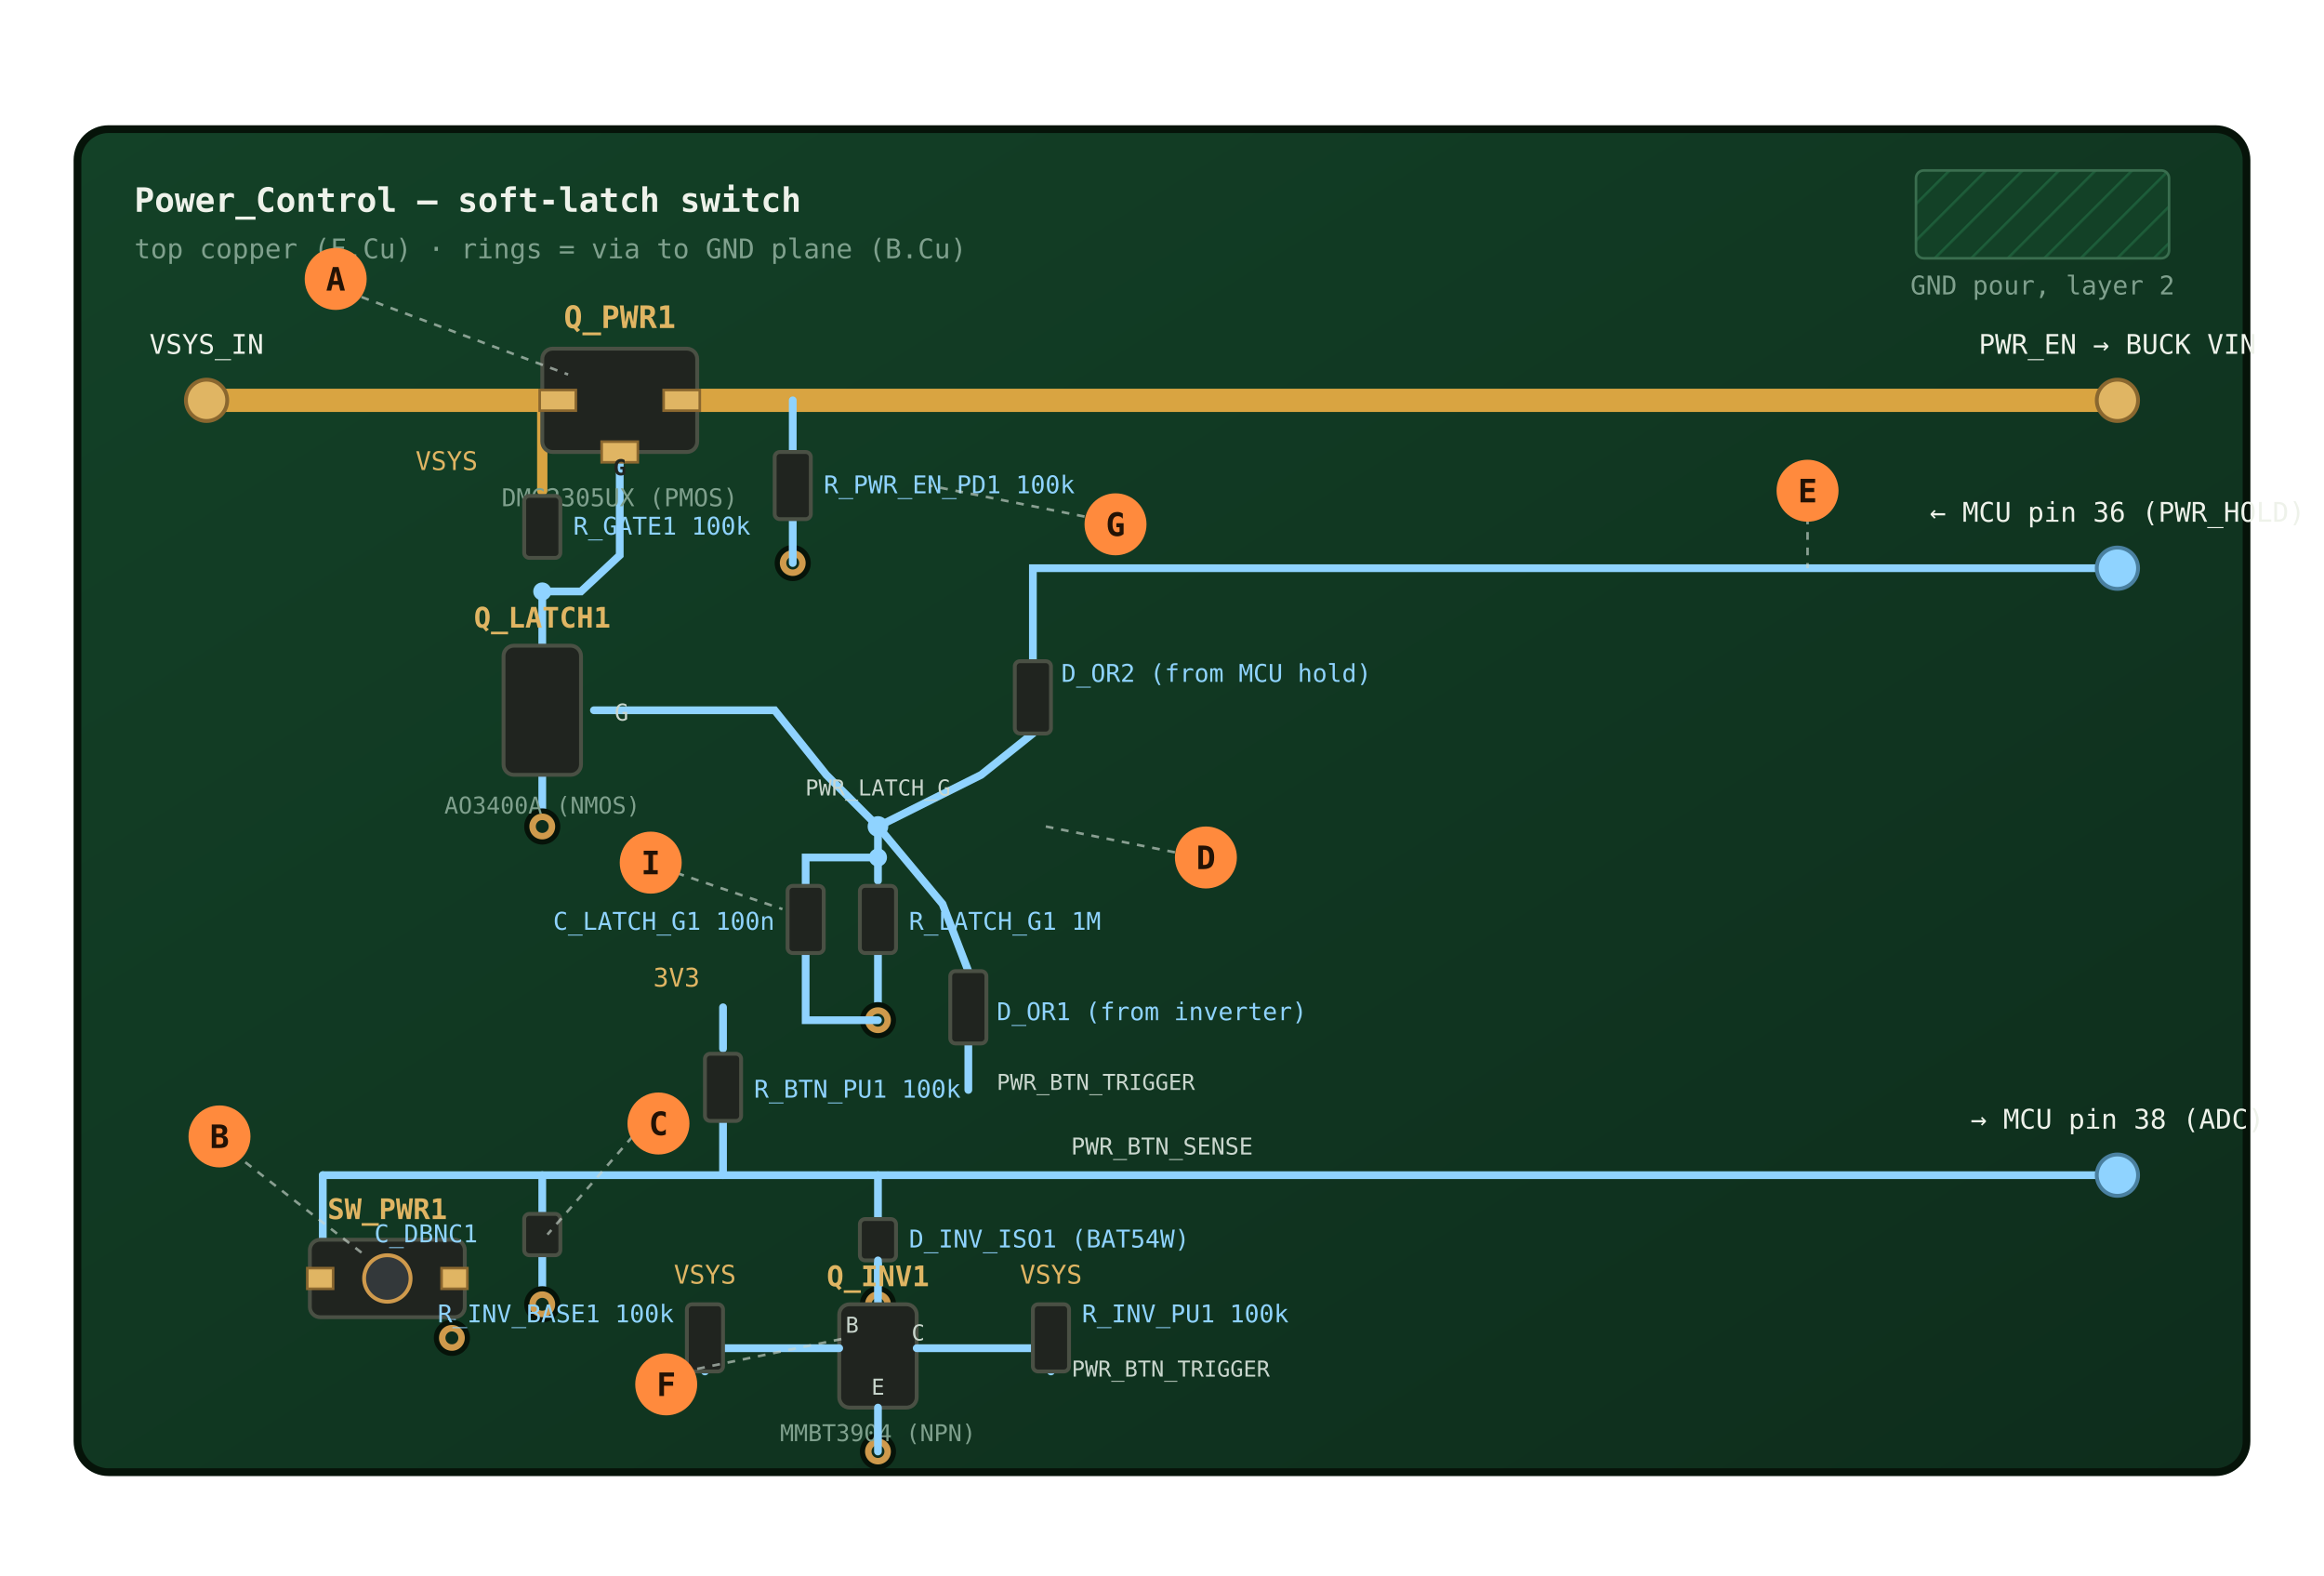
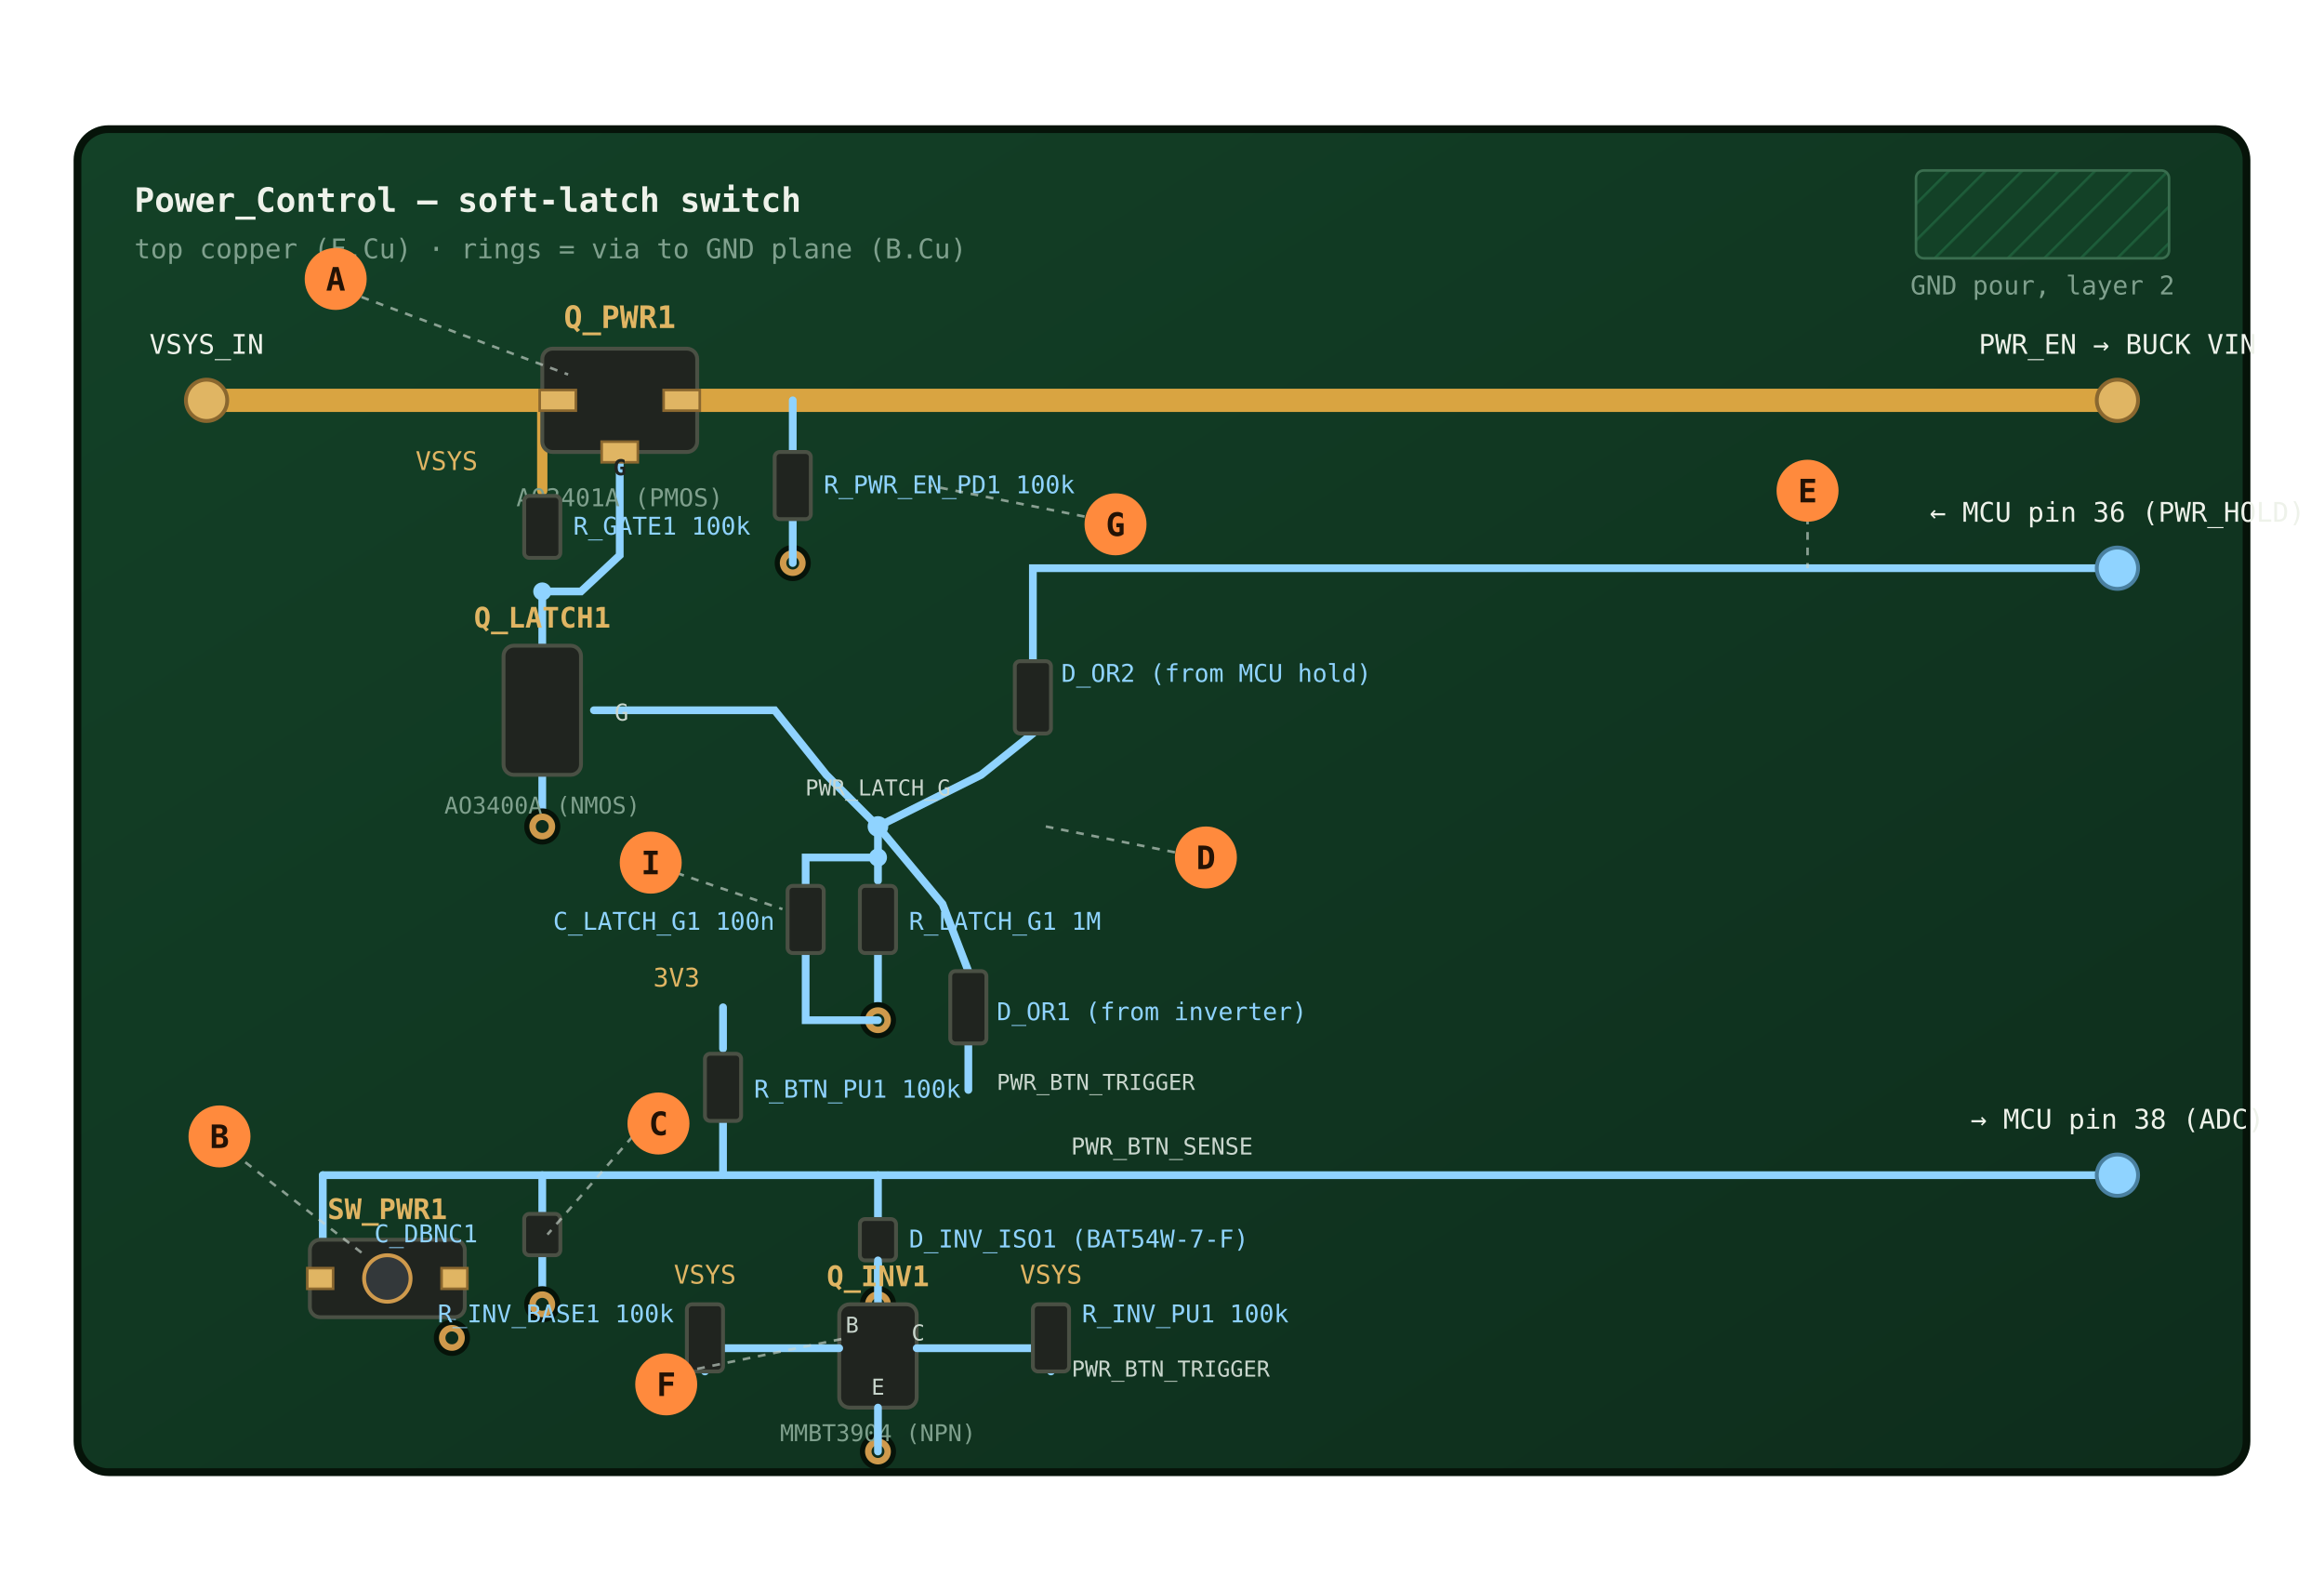
<svg xmlns="http://www.w3.org/2000/svg" width="900" height="610" viewBox="0 0 900 610" role="img" aria-label="Top-down PCB floorplan for the soft-latch power switch, showing VSYS entering the PMOS source and exiting the drain as PWR_EN in one straight lane across the top, the NMOS latch and diode-OR logic clustered in a compact low-current block beneath it, and the physical power button placed near the board edge with its debounce capacitor right at its pins.">
  <defs>
    <linearGradient id="boardGrad" x1="0" y1="0" x2="1" y2="1">
      <stop offset="0" stop-color="#134127" />
      <stop offset="1" stop-color="#0e2d1c" />
    </linearGradient>
    <pattern id="gndhatch" width="10" height="10" patternTransform="rotate(45)" patternUnits="userSpaceOnUse">
      <rect width="10" height="10" fill="#134127" />
      <line x1="0" y1="0" x2="0" y2="10" stroke="#1d5c39" stroke-width="2" />
    </pattern>
  </defs>
  <rect x="30" y="50" width="840" height="520" rx="12" fill="url(#boardGrad)" stroke="#061309" stroke-width="3" />
  <text x="52" y="82" font-family="JetBrains Mono, monospace" font-size="13" fill="#eef2ea" font-weight="600">Power_Control — soft-latch switch</text>
  <text x="52" y="100" font-family="JetBrains Mono, monospace" font-size="10.5" fill="#7fa08d">top copper (F.Cu) · rings = via to GND plane (B.Cu)</text>
  <rect x="742" y="66" width="98" height="34" rx="3" fill="url(#gndhatch)" stroke="#3a6e4f" stroke-width="1" />
  <text x="791" y="114" text-anchor="middle" font-family="JetBrains Mono, monospace" font-size="10" fill="#7fa08d">GND pour, layer 2</text>
  <path d="M80,155 L216,155" fill="none" stroke="#d9a441" stroke-width="9" stroke-linecap="round" />
  <path d="M264,155 L820,155" fill="none" stroke="#d9a441" stroke-width="9" stroke-linecap="round" />
  <path d="M210,155 L210,190" fill="none" stroke="#d9a441" stroke-width="4" stroke-linecap="round" />
  <path d="M210,229 L210,255" fill="none" stroke="#8fd3ff" stroke-width="3" stroke-linecap="round" />
  <path d="M240,175 L240,215 L225,229 L210,229" fill="none" stroke="#8fd3ff" stroke-width="3" stroke-linecap="round" />
  <circle cx="210" cy="229" r="3.5" fill="#8fd3ff" />
  <path d="M210,295 L210,320" fill="none" stroke="#8fd3ff" stroke-width="3" stroke-linecap="round" />
  <path d="M230,275 L300,275 L320,300 L340,320" fill="none" stroke="#8fd3ff" stroke-width="3" stroke-linecap="round" />
  <circle cx="340" cy="320" r="4" fill="#8fd3ff" />
  <path d="M340,320 L340,341" fill="none" stroke="#8fd3ff" stroke-width="3" stroke-linecap="round" />
  <path d="M340,369 L340,395" fill="none" stroke="#8fd3ff" stroke-width="3" stroke-linecap="round" />
  <path d="M375,376 L365,350 L340,320" fill="none" stroke="#8fd3ff" stroke-width="3" stroke-linecap="round" />
  <path d="M375,404 L375,422" fill="none" stroke="#8fd3ff" stroke-width="3" stroke-linecap="round" />
  <path d="M400,284 L380,300 L340,320" fill="none" stroke="#8fd3ff" stroke-width="3" stroke-linecap="round" />
  <path d="M400,256 L400,220 L820,220" fill="none" stroke="#8fd3ff" stroke-width="3" stroke-linecap="round" />
  <path d="M125,455 L820,455" fill="none" stroke="#8fd3ff" stroke-width="3" stroke-linecap="round" />
  <path d="M125,495 L125,455" fill="none" stroke="#8fd3ff" stroke-width="3" stroke-linecap="round" />
  <path d="M175,495 L175,518" fill="none" stroke="#8fd3ff" stroke-width="3" stroke-linecap="round" />
  <path d="M210,455 L210,472" fill="none" stroke="#8fd3ff" stroke-width="3" stroke-linecap="round" />
  <path d="M210,484 L210,505" fill="none" stroke="#8fd3ff" stroke-width="3" stroke-linecap="round" />
  <path d="M280,406 L280,390" fill="none" stroke="#8fd3ff" stroke-width="3" stroke-linecap="round" />
  <path d="M280,434 L280,455" fill="none" stroke="#8fd3ff" stroke-width="3" stroke-linecap="round" />
  <path d="M340,455 L340,472" fill="none" stroke="#8fd3ff" stroke-width="3" stroke-linecap="round" />
  <path d="M340,484 L340,505" fill="none" stroke="#8fd3ff" stroke-width="3" stroke-linecap="round" />
  <g>
    <circle cx="210" cy="320" r="6" fill="#cf9a4c" stroke="#061309" stroke-width="2" />
    <circle cx="210" cy="320" r="2.5" fill="#0e2d1c" />
    <circle cx="340" cy="395" r="6" fill="#cf9a4c" stroke="#061309" stroke-width="2" />
    <circle cx="340" cy="395" r="2.5" fill="#0e2d1c" />
    <circle cx="175" cy="518" r="6" fill="#cf9a4c" stroke="#061309" stroke-width="2" />
    <circle cx="175" cy="518" r="2.5" fill="#0e2d1c" />
    <circle cx="210" cy="505" r="6" fill="#cf9a4c" stroke="#061309" stroke-width="2" />
    <circle cx="210" cy="505" r="2.5" fill="#0e2d1c" />
    <circle cx="340" cy="505" r="6" fill="#cf9a4c" stroke="#061309" stroke-width="2" />
    <circle cx="340" cy="505" r="2.5" fill="#0e2d1c" />
    <circle cx="340" cy="562" r="6" fill="#cf9a4c" stroke="#061309" stroke-width="2" />
    <circle cx="340" cy="562" r="2.5" fill="#0e2d1c" />
    <circle cx="307" cy="218" r="6" fill="#cf9a4c" stroke="#061309" stroke-width="2" />
    <circle cx="307" cy="218" r="2.5" fill="#0e2d1c" />
  </g>
  <path d="M307,155 L307,175" fill="none" stroke="#8fd3ff" stroke-width="3" stroke-linecap="round" />
  <path d="M307,201 L307,218" fill="none" stroke="#8fd3ff" stroke-width="3" stroke-linecap="round" />
  <rect x="300" y="175" width="14" height="26" rx="2" fill="#20241f" stroke="#4a5044" stroke-width="1.5" />
  <text x="319" y="191" text-anchor="start" font-family="JetBrains Mono, monospace" font-size="9.5" fill="#8fd3ff">R_PWR_EN_PD1 100k</text>
  <rect x="210" y="135" width="60" height="40" rx="4" fill="#20241f" stroke="#4a5044" stroke-width="1.5" />
  <text x="240" y="127" text-anchor="middle" font-family="JetBrains Mono, monospace" font-weight="700" font-size="12" fill="#e0b563">Q_PWR1</text>
-   <text x="240" y="196" text-anchor="middle" font-family="JetBrains Mono, monospace" font-size="9.5" fill="#7fa08d">DMG2305UX (PMOS)</text>
+   <text x="240" y="196" text-anchor="middle" font-family="JetBrains Mono, monospace" font-size="9.5" fill="#7fa08d">AO3401A (PMOS)</text>
  <rect x="209" y="151" width="14" height="8" fill="#e0b563" stroke="#8a672f" />
  <rect x="257" y="151" width="14" height="8" fill="#e0b563" stroke="#8a672f" />
  <rect x="233" y="171" width="14" height="8" fill="#e0b563" stroke="#8a672f" />
  <text x="216" y="149" text-anchor="middle" font-family="JetBrains Mono, monospace" font-size="8.5" fill="#20241f" font-weight="600">S</text>
  <text x="264" y="149" text-anchor="middle" font-family="JetBrains Mono, monospace" font-size="8.5" fill="#20241f" font-weight="600">D</text>
  <text x="240" y="184" text-anchor="middle" font-family="JetBrains Mono, monospace" font-size="8.5" fill="#20241f" font-weight="600">G</text>
  <rect x="203" y="192" width="14" height="24" rx="2" fill="#20241f" stroke="#4a5044" stroke-width="1.5" />
  <text x="185" y="182" text-anchor="end" font-family="JetBrains Mono, monospace" font-size="10" fill="#e0b563">VSYS</text>
  <text x="222" y="207" text-anchor="start" font-family="JetBrains Mono, monospace" font-size="9.5" fill="#8fd3ff">R_GATE1 100k</text>
  <rect x="195" y="250" width="30" height="50" rx="4" fill="#20241f" stroke="#4a5044" stroke-width="1.5" />
  <text x="210" y="243" text-anchor="middle" font-family="JetBrains Mono, monospace" font-weight="700" font-size="11" fill="#e0b563">Q_LATCH1</text>
  <text x="210" y="315" text-anchor="middle" font-family="JetBrains Mono, monospace" font-size="9" fill="#7fa08d">AO3400A (NMOS)</text>
  <text x="238" y="279" text-anchor="start" font-family="JetBrains Mono, monospace" font-size="9" fill="#c9d6cd">G</text>
  <rect x="333" y="343" width="14" height="26" rx="2" fill="#20241f" stroke="#4a5044" stroke-width="1.5" />
  <text x="352" y="360" text-anchor="start" font-family="JetBrains Mono, monospace" font-size="9.5" fill="#8fd3ff">R_LATCH_G1 1M</text>
  <path d="M340,332 L312,332 L312,343" fill="none" stroke="#8fd3ff" stroke-width="3" stroke-linecap="round" />
  <path d="M312,369 L312,395 L340,395" fill="none" stroke="#8fd3ff" stroke-width="3" stroke-linecap="round" />
  <circle cx="340" cy="332" r="3.5" fill="#8fd3ff" />
  <rect x="305" y="343" width="14" height="26" rx="2" fill="#20241f" stroke="#4a5044" stroke-width="1.5" />
  <text x="300" y="360" text-anchor="end" font-family="JetBrains Mono, monospace" font-size="9.5" fill="#8fd3ff">C_LATCH_G1 100n</text>
  <rect x="368" y="376" width="14" height="28" rx="2" fill="#20241f" stroke="#4a5044" stroke-width="1.5" />
  <text x="386" y="395" text-anchor="start" font-family="JetBrains Mono, monospace" font-size="9.5" fill="#8fd3ff">D_OR1 (from inverter)</text>
  <text x="386" y="422" text-anchor="start" font-family="JetBrains Mono, monospace" font-size="8.5" fill="#c9d6cd">PWR_BTN_TRIGGER</text>
  <rect x="393" y="256" width="14" height="28" rx="2" fill="#20241f" stroke="#4a5044" stroke-width="1.5" />
  <text x="411" y="264" text-anchor="start" font-family="JetBrains Mono, monospace" font-size="9.5" fill="#8fd3ff">D_OR2 (from MCU hold)</text>
  <text x="340" y="308" text-anchor="middle" font-family="JetBrains Mono, monospace" font-size="8.5" fill="#c9d6cd">PWR_LATCH_G</text>
  <rect x="120" y="480" width="60" height="30" rx="4" fill="#20241f" stroke="#4a5044" stroke-width="1.5" />
  <circle cx="150" cy="495" r="9" fill="#33383a" stroke="#cf9a4c" stroke-width="1.5" />
  <text x="150" y="472" text-anchor="middle" font-family="JetBrains Mono, monospace" font-weight="700" font-size="11" fill="#e0b563">SW_PWR1</text>
  <rect x="119" y="491" width="10" height="8" fill="#e0b563" stroke="#8a672f" />
  <rect x="171" y="491" width="10" height="8" fill="#e0b563" stroke="#8a672f" />
  <rect x="203" y="470" width="14" height="16" rx="2" fill="#20241f" stroke="#4a5044" stroke-width="1.5" />
  <text x="185" y="481" text-anchor="end" font-family="JetBrains Mono, monospace" font-size="9.5" fill="#8fd3ff">C_DBNC1</text>
  <rect x="273" y="408" width="14" height="26" rx="2" fill="#20241f" stroke="#4a5044" stroke-width="1.5" />
  <text x="262" y="382" text-anchor="middle" font-family="JetBrains Mono, monospace" font-size="10" fill="#e0b563">3V3</text>
  <text x="292" y="425" text-anchor="start" font-family="JetBrains Mono, monospace" font-size="9.5" fill="#8fd3ff">R_BTN_PU1 100k</text>
  <rect x="333" y="472" width="14" height="16" rx="2" fill="#20241f" stroke="#4a5044" stroke-width="1.5" />
-   <text x="352" y="483" text-anchor="start" font-family="JetBrains Mono, monospace" font-size="9.5" fill="#8fd3ff">D_INV_ISO1 (BAT54W)</text>
+   <text x="352" y="483" text-anchor="start" font-family="JetBrains Mono, monospace" font-size="9.5" fill="#8fd3ff">D_INV_ISO1 (BAT54W-7-F)</text>
  <path d="M340,488 L340,505" fill="none" stroke="#8fd3ff" stroke-width="3" stroke-linecap="round" />
  <rect x="325" y="505" width="30" height="40" rx="4" fill="#20241f" stroke="#4a5044" stroke-width="1.5" />
  <text x="340" y="498" text-anchor="middle" font-family="JetBrains Mono, monospace" font-weight="700" font-size="11" fill="#e0b563">Q_INV1</text>
  <text x="340" y="558" text-anchor="middle" font-family="JetBrains Mono, monospace" font-size="9" fill="#7fa08d">MMBT3904 (NPN)</text>
  <text x="330" y="516" text-anchor="middle" font-family="JetBrains Mono, monospace" font-size="8.5" fill="#c9d6cd">B</text>
  <text x="340" y="540" text-anchor="middle" font-family="JetBrains Mono, monospace" font-size="8.5" fill="#c9d6cd">E</text>
  <text x="353" y="519" text-anchor="start" font-family="JetBrains Mono, monospace" font-size="8.5" fill="#c9d6cd">C</text>
  <circle cx="273" cy="522" r="3.5" fill="#8fd3ff" />
  <path d="M325,522 L273,522 L273,531" fill="none" stroke="#8fd3ff" stroke-width="3" stroke-linecap="round" />
  <rect x="266" y="505" width="14" height="26" rx="2" fill="#20241f" stroke="#4a5044" stroke-width="1.5" />
  <text x="273" y="497" text-anchor="middle" font-family="JetBrains Mono, monospace" font-size="10" fill="#e0b563">VSYS</text>
  <text x="261" y="512" text-anchor="end" font-family="JetBrains Mono, monospace" font-size="9.5" fill="#8fd3ff">R_INV_BASE1 100k</text>
  <path d="M340,545 L340,562" fill="none" stroke="#8fd3ff" stroke-width="3" stroke-linecap="round" />
  <path d="M355,522 L407,522 L407,531" fill="none" stroke="#8fd3ff" stroke-width="3" stroke-linecap="round" />
  <circle cx="407" cy="522" r="3.5" fill="#8fd3ff" />
  <rect x="400" y="505" width="14" height="26" rx="2" fill="#20241f" stroke="#4a5044" stroke-width="1.5" />
  <text x="407" y="497" text-anchor="middle" font-family="JetBrains Mono, monospace" font-size="10" fill="#e0b563">VSYS</text>
  <text x="419" y="512" text-anchor="start" font-family="JetBrains Mono, monospace" font-size="9.5" fill="#8fd3ff">R_INV_PU1 100k</text>
  <text x="415" y="533" text-anchor="start" font-family="JetBrains Mono, monospace" font-size="8.5" fill="#c9d6cd">PWR_BTN_TRIGGER</text>
  <text x="450" y="447" text-anchor="middle" font-family="JetBrains Mono, monospace" font-size="9" fill="#c9d6cd">PWR_BTN_SENSE</text>
  <circle cx="80" cy="155" r="8" fill="#e0b563" stroke="#8a672f" stroke-width="1.5" />
  <text x="80" y="137" text-anchor="middle" font-family="JetBrains Mono, monospace" font-size="10.5" fill="#eef2ea">VSYS_IN</text>
  <circle cx="820" cy="155" r="8" fill="#e0b563" stroke="#8a672f" stroke-width="1.5" />
  <text x="820" y="137" text-anchor="middle" font-family="JetBrains Mono, monospace" font-size="10.5" fill="#eef2ea">PWR_EN → BUCK VIN</text>
  <circle cx="820" cy="220" r="8" fill="#8fd3ff" stroke="#4a80a0" stroke-width="1.5" />
  <text x="820" y="202" text-anchor="middle" font-family="JetBrains Mono, monospace" font-size="10.5" fill="#eef2ea">← MCU pin 36 (PWR_HOLD)</text>
  <circle cx="820" cy="455" r="8" fill="#8fd3ff" stroke="#4a80a0" stroke-width="1.5" />
  <text x="820" y="437" text-anchor="middle" font-family="JetBrains Mono, monospace" font-size="10.5" fill="#eef2ea">→ MCU pin 38 (ADC)</text>
  <g font-family="JetBrains Mono, monospace">
    <line x1="140" y1="115" x2="220" y2="145" stroke="#c9d6cd" stroke-width="1" stroke-dasharray="3,3" opacity="0.65" />
    <circle cx="130" cy="108" r="12" fill="#ff8a3d" />
    <text x="130" y="112.5" text-anchor="middle" font-size="12.5" font-weight="700" fill="#231205">A</text>
    <line x1="95" y1="450" x2="140" y2="485" stroke="#c9d6cd" stroke-width="1" stroke-dasharray="3,3" opacity="0.65" />
    <circle cx="85" cy="440" r="12" fill="#ff8a3d" />
    <text x="85" y="444.5" text-anchor="middle" font-size="12.5" font-weight="700" fill="#231205">B</text>
    <line x1="245" y1="440" x2="212" y2="478" stroke="#c9d6cd" stroke-width="1" stroke-dasharray="3,3" opacity="0.65" />
    <circle cx="255" cy="435" r="12" fill="#ff8a3d" />
    <text x="255" y="439.5" text-anchor="middle" font-size="12.5" font-weight="700" fill="#231205">C</text>
    <line x1="455" y1="330" x2="405" y2="320" stroke="#c9d6cd" stroke-width="1" stroke-dasharray="3,3" opacity="0.65" />
    <circle cx="467" cy="332" r="12" fill="#ff8a3d" />
    <text x="467" y="336.5" text-anchor="middle" font-size="12.5" font-weight="700" fill="#231205">D</text>
    <line x1="700" y1="200" x2="700" y2="220" stroke="#c9d6cd" stroke-width="1" stroke-dasharray="3,3" opacity="0.65" />
    <circle cx="700" cy="190" r="12" fill="#ff8a3d" />
    <text x="700" y="194.5" text-anchor="middle" font-size="12.5" font-weight="700" fill="#231205">E</text>
    <line x1="270" y1="530" x2="328" y2="518" stroke="#c9d6cd" stroke-width="1" stroke-dasharray="3,3" opacity="0.65" />
    <circle cx="258" cy="536" r="12" fill="#ff8a3d" />
    <text x="258" y="540.5" text-anchor="middle" font-size="12.5" font-weight="700" fill="#231205">F</text>
    <line x1="420" y1="200" x2="360" y2="188" stroke="#c9d6cd" stroke-width="1" stroke-dasharray="3,3" opacity="0.65" />
    <circle cx="432" cy="203" r="12" fill="#ff8a3d" />
    <text x="432" y="207.5" text-anchor="middle" font-size="12.5" font-weight="700" fill="#231205">G</text>
    <line x1="262" y1="338" x2="303" y2="352" stroke="#c9d6cd" stroke-width="1" stroke-dasharray="3,3" opacity="0.65" />
    <circle cx="252" cy="334" r="12" fill="#ff8a3d" />
    <text x="252" y="338.5" text-anchor="middle" font-size="12.5" font-weight="700" fill="#231205">I</text>
  </g>
</svg>
